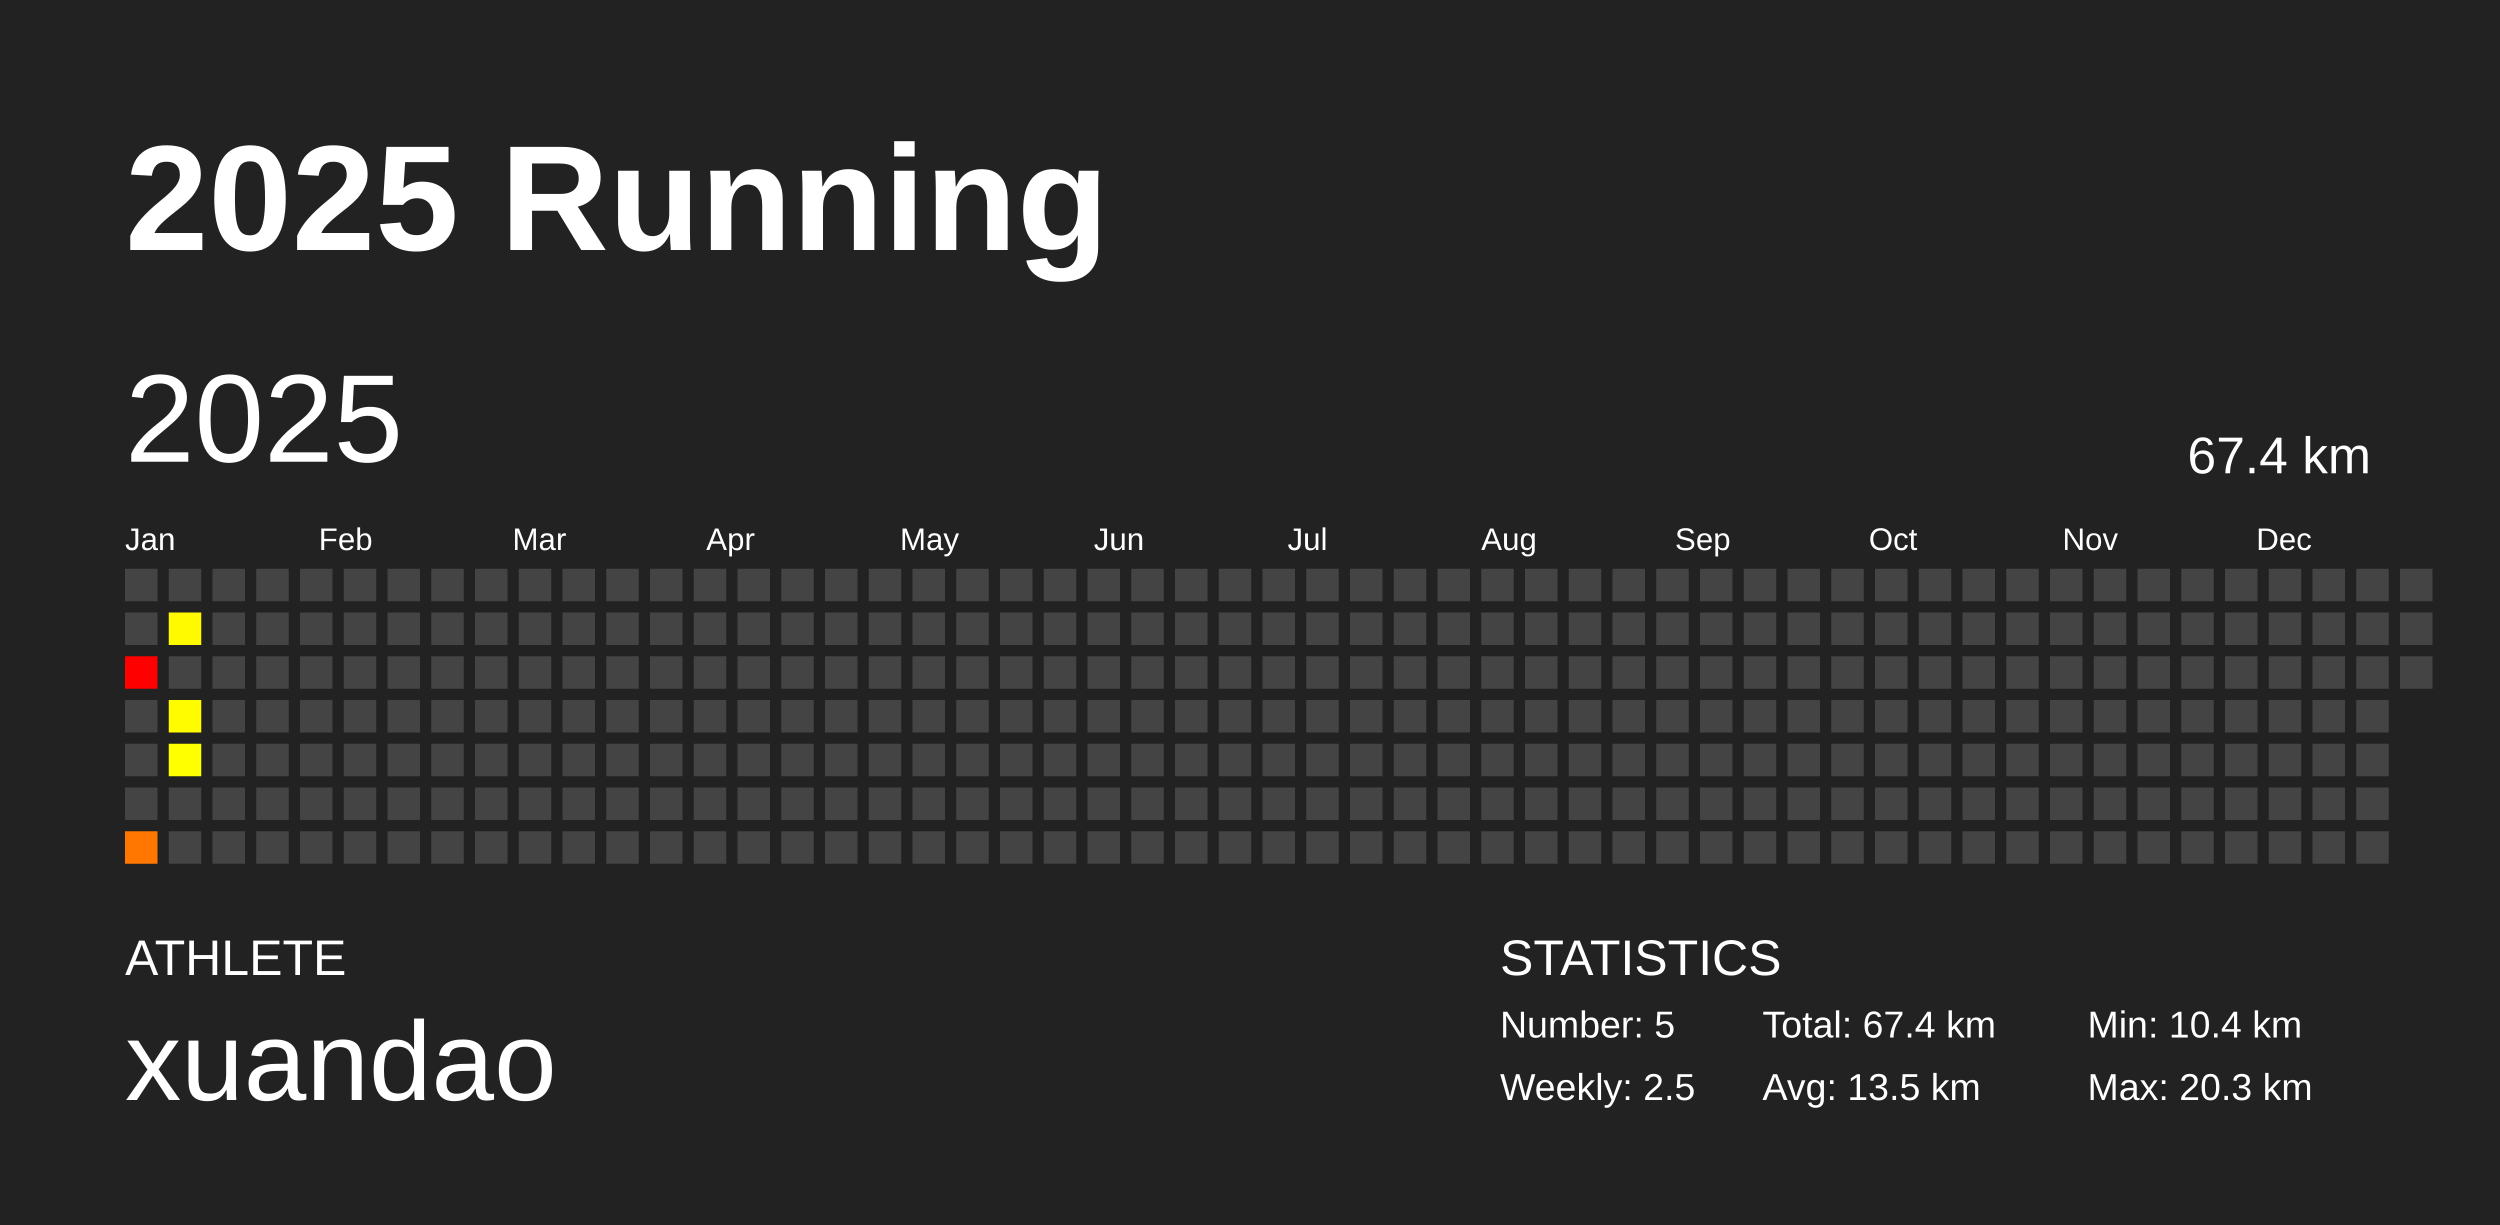
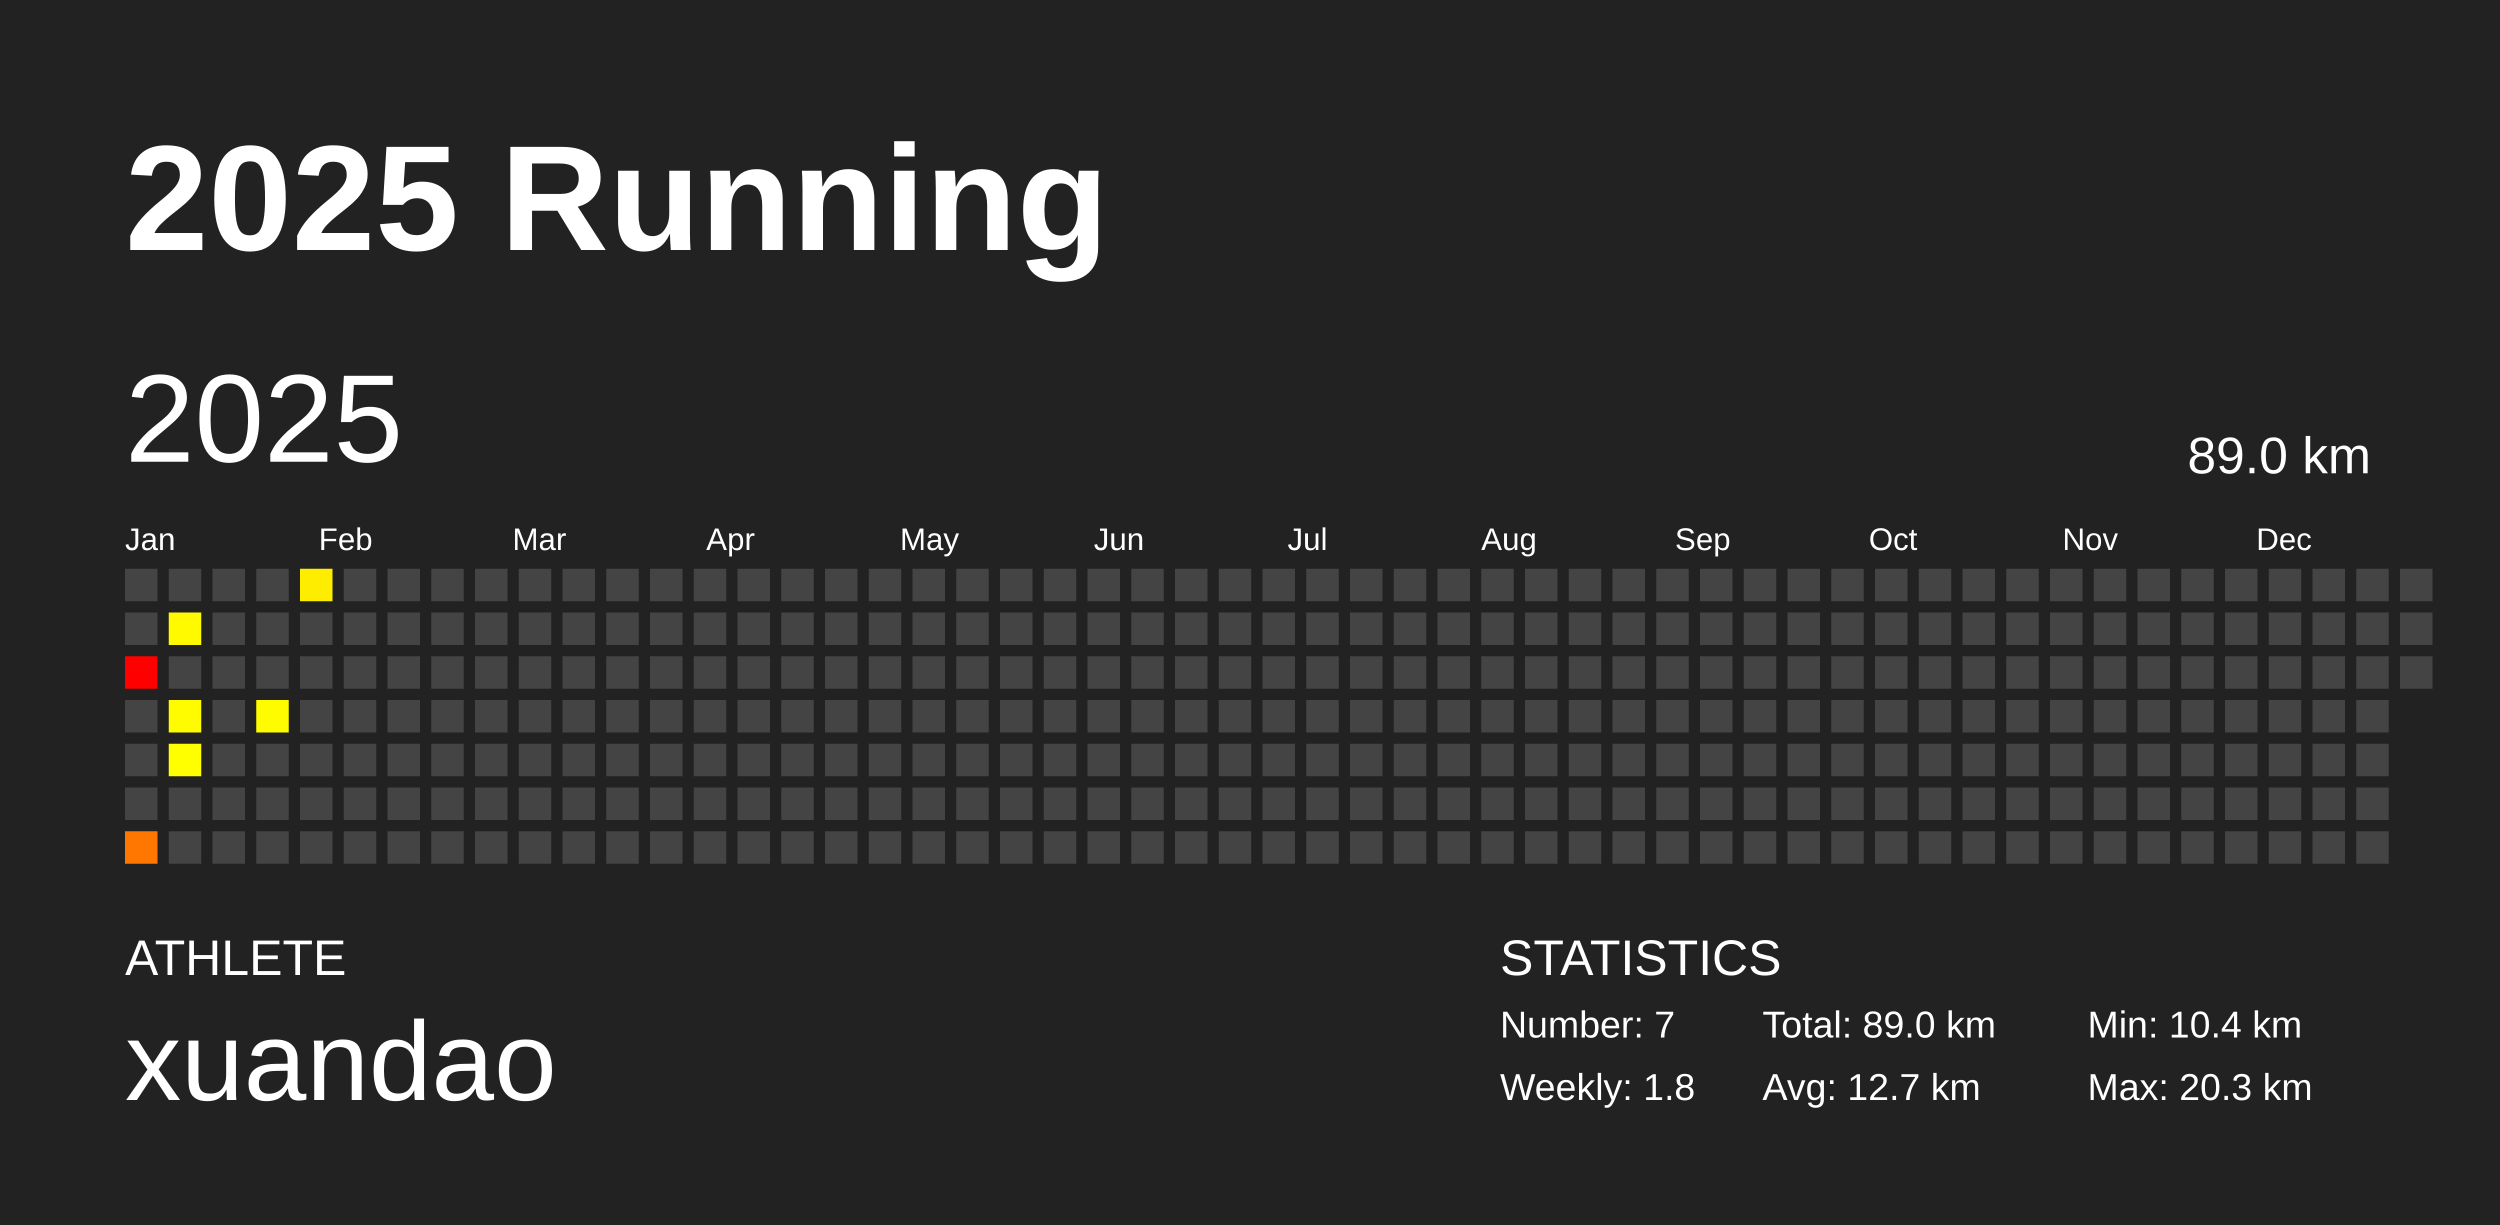
<svg xmlns="http://www.w3.org/2000/svg" baseProfile="full" height="98mm" version="1.1" viewBox="0,0,200,98" width="200mm">
  <defs />
  <rect fill="#222222" height="98" width="200" x="0" y="0" />
  <text fill="#FFFFFF" style="font-size:12px; font-family:Arial; font-weight:bold;" x="10" y="20">2025 Running</text>
  <text fill="#FFFFFF" style="font-size:4px; font-family:Arial" x="10" y="78">ATHLETE</text>
  <text fill="#FFFFFF" style="font-size:9px; font-family:Arial" x="10" y="88">xuandao</text>
  <text fill="#FFFFFF" style="font-size:4px; font-family:Arial" x="120" y="78">STATISTICS</text>
-   <text fill="#FFFFFF" style="font-size:3px; font-family:Arial" x="120" y="83">Number: 5</text>
-   <text fill="#FFFFFF" style="font-size:3px; font-family:Arial" x="120" y="88">Weekly: 2.5</text>
-   <text fill="#FFFFFF" style="font-size:3px; font-family:Arial" x="141" y="83">Total: 67.4 km</text>
-   <text fill="#FFFFFF" style="font-size:3px; font-family:Arial" x="141" y="88">Avg: 13.5 km</text>
+   <text fill="#FFFFFF" style="font-size:3px; font-family:Arial" x="120" y="83">Number: 7</text>
+   <text fill="#FFFFFF" style="font-size:3px; font-family:Arial" x="120" y="88">Weekly: 1.8</text>
+   <text fill="#FFFFFF" style="font-size:3px; font-family:Arial" x="141" y="83">Total: 89.0 km</text>
+   <text fill="#FFFFFF" style="font-size:3px; font-family:Arial" x="141" y="88">Avg: 12.7 km</text>
  <text fill="#FFFFFF" style="font-size:3px; font-family:Arial" x="167" y="83">Min: 10.4 km</text>
  <text fill="#FFFFFF" style="font-size:3px; font-family:Arial" x="167" y="88">Max: 20.3 km</text>
  <text dominant-baseline="hanging" fill="#FFFFFF" style="font-size:10.0px; font-family:Arial;" x="10" y="30">2025</text>
-   <text dominant-baseline="hanging" fill="#FFFFFF" style="font-size:4.125px; font-family:Arial;" x="175" y="35">67.4 km</text>
+   <text dominant-baseline="hanging" fill="#FFFFFF" style="font-size:4.125px; font-family:Arial;" x="175" y="35">89.0 km</text>
  <text fill="#FFFFFF" style="font-size:2.5px; font-family:Arial" x="10.0" y="44">Jan</text>
  <text fill="#FFFFFF" style="font-size:2.5px; font-family:Arial" x="25.5" y="44">Feb</text>
  <text fill="#FFFFFF" style="font-size:2.5px; font-family:Arial" x="41.0" y="44">Mar</text>
  <text fill="#FFFFFF" style="font-size:2.5px; font-family:Arial" x="56.5" y="44">Apr</text>
  <text fill="#FFFFFF" style="font-size:2.5px; font-family:Arial" x="72.0" y="44">May</text>
  <text fill="#FFFFFF" style="font-size:2.5px; font-family:Arial" x="87.5" y="44">Jun</text>
  <text fill="#FFFFFF" style="font-size:2.5px; font-family:Arial" x="103.0" y="44">Jul</text>
  <text fill="#FFFFFF" style="font-size:2.5px; font-family:Arial" x="118.5" y="44">Aug</text>
  <text fill="#FFFFFF" style="font-size:2.5px; font-family:Arial" x="134.0" y="44">Sep</text>
  <text fill="#FFFFFF" style="font-size:2.5px; font-family:Arial" x="149.5" y="44">Oct</text>
  <text fill="#FFFFFF" style="font-size:2.5px; font-family:Arial" x="165.0" y="44">Nov</text>
  <text fill="#FFFFFF" style="font-size:2.5px; font-family:Arial" x="180.5" y="44">Dec</text>
  <rect fill="#444444" height="2.6" width="2.6" x="10.0" y="45.5" />
  <rect fill="#444444" height="2.6" width="2.6" x="10.0" y="49.0" />
  <rect fill="red" height="2.6" width="2.6" x="10.0" y="52.5" />
  <rect fill="#444444" height="2.6" width="2.6" x="10.0" y="56.0" />
  <rect fill="#444444" height="2.6" width="2.6" x="10.0" y="59.5" />
  <rect fill="#444444" height="2.6" width="2.6" x="10.0" y="63.0" />
  <rect fill="#ff7700" height="2.6" width="2.6" x="10.0" y="66.5" />
  <rect fill="#444444" height="2.6" width="2.6" x="13.5" y="45.5" />
  <rect fill="#fffa00" height="2.6" width="2.6" x="13.5" y="49.0" />
  <rect fill="#444444" height="2.6" width="2.6" x="13.5" y="52.5" />
  <rect fill="#fffc00" height="2.6" width="2.6" x="13.5" y="56.0" />
  <rect fill="#ffff00" height="2.6" width="2.6" x="13.5" y="59.5" />
  <rect fill="#444444" height="2.6" width="2.6" x="13.5" y="63.0" />
  <rect fill="#444444" height="2.6" width="2.6" x="13.5" y="66.5" />
  <rect fill="#444444" height="2.6" width="2.6" x="17.0" y="45.5" />
  <rect fill="#444444" height="2.6" width="2.6" x="17.0" y="49.0" />
  <rect fill="#444444" height="2.6" width="2.6" x="17.0" y="52.5" />
  <rect fill="#444444" height="2.6" width="2.6" x="17.0" y="56.0" />
  <rect fill="#444444" height="2.6" width="2.6" x="17.0" y="59.5" />
  <rect fill="#444444" height="2.6" width="2.6" x="17.0" y="63.0" />
  <rect fill="#444444" height="2.6" width="2.6" x="17.0" y="66.5" />
  <rect fill="#444444" height="2.6" width="2.6" x="20.5" y="45.5" />
  <rect fill="#444444" height="2.6" width="2.6" x="20.5" y="49.0" />
  <rect fill="#444444" height="2.6" width="2.6" x="20.5" y="52.5" />
-   <rect fill="#444444" height="2.6" width="2.6" x="20.5" y="56.0" />
+   <rect fill="#fffc00" height="2.6" width="2.6" x="20.5" y="56.0" />
  <rect fill="#444444" height="2.6" width="2.6" x="20.5" y="59.5" />
  <rect fill="#444444" height="2.6" width="2.6" x="20.5" y="63.0" />
  <rect fill="#444444" height="2.6" width="2.6" x="20.5" y="66.5" />
-   <rect fill="#444444" height="2.6" width="2.6" x="24.0" y="45.5" />
+   <rect fill="#ffed00" height="2.6" width="2.6" x="24.0" y="45.5" />
  <rect fill="#444444" height="2.6" width="2.6" x="24.0" y="49.0" />
  <rect fill="#444444" height="2.6" width="2.6" x="24.0" y="52.5" />
  <rect fill="#444444" height="2.6" width="2.6" x="24.0" y="56.0" />
  <rect fill="#444444" height="2.6" width="2.6" x="24.0" y="59.5" />
  <rect fill="#444444" height="2.6" width="2.6" x="24.0" y="63.0" />
  <rect fill="#444444" height="2.6" width="2.6" x="24.0" y="66.5" />
  <rect fill="#444444" height="2.6" width="2.6" x="27.5" y="45.5" />
  <rect fill="#444444" height="2.6" width="2.6" x="27.5" y="49.0" />
  <rect fill="#444444" height="2.6" width="2.6" x="27.5" y="52.5" />
  <rect fill="#444444" height="2.6" width="2.6" x="27.5" y="56.0" />
  <rect fill="#444444" height="2.6" width="2.6" x="27.5" y="59.5" />
  <rect fill="#444444" height="2.6" width="2.6" x="27.5" y="63.0" />
  <rect fill="#444444" height="2.6" width="2.6" x="27.5" y="66.5" />
  <rect fill="#444444" height="2.6" width="2.6" x="31.0" y="45.5" />
  <rect fill="#444444" height="2.6" width="2.6" x="31.0" y="49.0" />
  <rect fill="#444444" height="2.6" width="2.6" x="31.0" y="52.5" />
  <rect fill="#444444" height="2.6" width="2.6" x="31.0" y="56.0" />
  <rect fill="#444444" height="2.6" width="2.6" x="31.0" y="59.5" />
  <rect fill="#444444" height="2.6" width="2.6" x="31.0" y="63.0" />
  <rect fill="#444444" height="2.6" width="2.6" x="31.0" y="66.5" />
  <rect fill="#444444" height="2.6" width="2.6" x="34.5" y="45.5" />
  <rect fill="#444444" height="2.6" width="2.6" x="34.5" y="49.0" />
  <rect fill="#444444" height="2.6" width="2.6" x="34.5" y="52.5" />
  <rect fill="#444444" height="2.6" width="2.6" x="34.5" y="56.0" />
  <rect fill="#444444" height="2.6" width="2.6" x="34.5" y="59.5" />
  <rect fill="#444444" height="2.6" width="2.6" x="34.5" y="63.0" />
  <rect fill="#444444" height="2.6" width="2.6" x="34.5" y="66.5" />
  <rect fill="#444444" height="2.6" width="2.6" x="38.0" y="45.5" />
  <rect fill="#444444" height="2.6" width="2.6" x="38.0" y="49.0" />
  <rect fill="#444444" height="2.6" width="2.6" x="38.0" y="52.5" />
  <rect fill="#444444" height="2.6" width="2.6" x="38.0" y="56.0" />
  <rect fill="#444444" height="2.6" width="2.6" x="38.0" y="59.5" />
  <rect fill="#444444" height="2.6" width="2.6" x="38.0" y="63.0" />
  <rect fill="#444444" height="2.6" width="2.6" x="38.0" y="66.5" />
  <rect fill="#444444" height="2.6" width="2.6" x="41.5" y="45.5" />
  <rect fill="#444444" height="2.6" width="2.6" x="41.5" y="49.0" />
  <rect fill="#444444" height="2.6" width="2.6" x="41.5" y="52.5" />
  <rect fill="#444444" height="2.6" width="2.6" x="41.5" y="56.0" />
  <rect fill="#444444" height="2.6" width="2.6" x="41.5" y="59.5" />
  <rect fill="#444444" height="2.6" width="2.6" x="41.5" y="63.0" />
  <rect fill="#444444" height="2.6" width="2.6" x="41.5" y="66.5" />
  <rect fill="#444444" height="2.6" width="2.6" x="45.0" y="45.5" />
  <rect fill="#444444" height="2.6" width="2.6" x="45.0" y="49.0" />
  <rect fill="#444444" height="2.6" width="2.6" x="45.0" y="52.5" />
  <rect fill="#444444" height="2.6" width="2.6" x="45.0" y="56.0" />
  <rect fill="#444444" height="2.6" width="2.6" x="45.0" y="59.5" />
  <rect fill="#444444" height="2.6" width="2.6" x="45.0" y="63.0" />
  <rect fill="#444444" height="2.6" width="2.6" x="45.0" y="66.5" />
  <rect fill="#444444" height="2.6" width="2.6" x="48.5" y="45.5" />
  <rect fill="#444444" height="2.6" width="2.6" x="48.5" y="49.0" />
  <rect fill="#444444" height="2.6" width="2.6" x="48.5" y="52.5" />
  <rect fill="#444444" height="2.6" width="2.6" x="48.5" y="56.0" />
  <rect fill="#444444" height="2.6" width="2.6" x="48.5" y="59.5" />
  <rect fill="#444444" height="2.6" width="2.6" x="48.5" y="63.0" />
  <rect fill="#444444" height="2.6" width="2.6" x="48.5" y="66.5" />
  <rect fill="#444444" height="2.6" width="2.6" x="52.0" y="45.5" />
  <rect fill="#444444" height="2.6" width="2.6" x="52.0" y="49.0" />
  <rect fill="#444444" height="2.6" width="2.6" x="52.0" y="52.5" />
  <rect fill="#444444" height="2.6" width="2.6" x="52.0" y="56.0" />
  <rect fill="#444444" height="2.6" width="2.6" x="52.0" y="59.5" />
  <rect fill="#444444" height="2.6" width="2.6" x="52.0" y="63.0" />
  <rect fill="#444444" height="2.6" width="2.6" x="52.0" y="66.5" />
  <rect fill="#444444" height="2.6" width="2.6" x="55.5" y="45.5" />
  <rect fill="#444444" height="2.6" width="2.6" x="55.5" y="49.0" />
  <rect fill="#444444" height="2.6" width="2.6" x="55.5" y="52.5" />
  <rect fill="#444444" height="2.6" width="2.6" x="55.5" y="56.0" />
  <rect fill="#444444" height="2.6" width="2.6" x="55.5" y="59.5" />
  <rect fill="#444444" height="2.6" width="2.6" x="55.5" y="63.0" />
  <rect fill="#444444" height="2.6" width="2.6" x="55.5" y="66.5" />
  <rect fill="#444444" height="2.6" width="2.6" x="59.0" y="45.5" />
  <rect fill="#444444" height="2.6" width="2.6" x="59.0" y="49.0" />
  <rect fill="#444444" height="2.6" width="2.6" x="59.0" y="52.5" />
  <rect fill="#444444" height="2.6" width="2.6" x="59.0" y="56.0" />
  <rect fill="#444444" height="2.6" width="2.6" x="59.0" y="59.5" />
  <rect fill="#444444" height="2.6" width="2.6" x="59.0" y="63.0" />
  <rect fill="#444444" height="2.6" width="2.6" x="59.0" y="66.5" />
  <rect fill="#444444" height="2.6" width="2.6" x="62.5" y="45.5" />
  <rect fill="#444444" height="2.6" width="2.6" x="62.5" y="49.0" />
  <rect fill="#444444" height="2.6" width="2.6" x="62.5" y="52.5" />
  <rect fill="#444444" height="2.6" width="2.6" x="62.5" y="56.0" />
  <rect fill="#444444" height="2.6" width="2.6" x="62.5" y="59.5" />
  <rect fill="#444444" height="2.6" width="2.6" x="62.5" y="63.0" />
  <rect fill="#444444" height="2.6" width="2.6" x="62.5" y="66.5" />
  <rect fill="#444444" height="2.6" width="2.6" x="66.0" y="45.5" />
  <rect fill="#444444" height="2.6" width="2.6" x="66.0" y="49.0" />
  <rect fill="#444444" height="2.6" width="2.6" x="66.0" y="52.5" />
  <rect fill="#444444" height="2.6" width="2.6" x="66.0" y="56.0" />
  <rect fill="#444444" height="2.6" width="2.6" x="66.0" y="59.5" />
  <rect fill="#444444" height="2.6" width="2.6" x="66.0" y="63.0" />
  <rect fill="#444444" height="2.6" width="2.6" x="66.0" y="66.5" />
  <rect fill="#444444" height="2.6" width="2.6" x="69.5" y="45.5" />
  <rect fill="#444444" height="2.6" width="2.6" x="69.5" y="49.0" />
  <rect fill="#444444" height="2.6" width="2.6" x="69.5" y="52.5" />
  <rect fill="#444444" height="2.6" width="2.6" x="69.5" y="56.0" />
  <rect fill="#444444" height="2.6" width="2.6" x="69.5" y="59.5" />
  <rect fill="#444444" height="2.6" width="2.6" x="69.5" y="63.0" />
  <rect fill="#444444" height="2.6" width="2.6" x="69.5" y="66.5" />
  <rect fill="#444444" height="2.6" width="2.6" x="73.0" y="45.5" />
  <rect fill="#444444" height="2.6" width="2.6" x="73.0" y="49.0" />
  <rect fill="#444444" height="2.6" width="2.6" x="73.0" y="52.5" />
  <rect fill="#444444" height="2.6" width="2.6" x="73.0" y="56.0" />
  <rect fill="#444444" height="2.6" width="2.6" x="73.0" y="59.5" />
  <rect fill="#444444" height="2.6" width="2.6" x="73.0" y="63.0" />
  <rect fill="#444444" height="2.6" width="2.6" x="73.0" y="66.5" />
  <rect fill="#444444" height="2.6" width="2.6" x="76.5" y="45.5" />
  <rect fill="#444444" height="2.6" width="2.6" x="76.5" y="49.0" />
  <rect fill="#444444" height="2.6" width="2.6" x="76.5" y="52.5" />
  <rect fill="#444444" height="2.6" width="2.6" x="76.5" y="56.0" />
  <rect fill="#444444" height="2.6" width="2.6" x="76.5" y="59.5" />
  <rect fill="#444444" height="2.6" width="2.6" x="76.5" y="63.0" />
  <rect fill="#444444" height="2.6" width="2.6" x="76.5" y="66.5" />
  <rect fill="#444444" height="2.6" width="2.6" x="80.0" y="45.5" />
  <rect fill="#444444" height="2.6" width="2.6" x="80.0" y="49.0" />
  <rect fill="#444444" height="2.6" width="2.6" x="80.0" y="52.5" />
  <rect fill="#444444" height="2.6" width="2.6" x="80.0" y="56.0" />
  <rect fill="#444444" height="2.6" width="2.6" x="80.0" y="59.5" />
  <rect fill="#444444" height="2.6" width="2.6" x="80.0" y="63.0" />
  <rect fill="#444444" height="2.6" width="2.6" x="80.0" y="66.5" />
  <rect fill="#444444" height="2.6" width="2.6" x="83.5" y="45.5" />
  <rect fill="#444444" height="2.6" width="2.6" x="83.5" y="49.0" />
  <rect fill="#444444" height="2.6" width="2.6" x="83.5" y="52.5" />
  <rect fill="#444444" height="2.6" width="2.6" x="83.5" y="56.0" />
  <rect fill="#444444" height="2.6" width="2.6" x="83.5" y="59.5" />
  <rect fill="#444444" height="2.6" width="2.6" x="83.5" y="63.0" />
  <rect fill="#444444" height="2.6" width="2.6" x="83.5" y="66.5" />
  <rect fill="#444444" height="2.6" width="2.6" x="87.0" y="45.5" />
  <rect fill="#444444" height="2.6" width="2.6" x="87.0" y="49.0" />
  <rect fill="#444444" height="2.6" width="2.6" x="87.0" y="52.5" />
  <rect fill="#444444" height="2.6" width="2.6" x="87.0" y="56.0" />
  <rect fill="#444444" height="2.6" width="2.6" x="87.0" y="59.5" />
  <rect fill="#444444" height="2.6" width="2.6" x="87.0" y="63.0" />
  <rect fill="#444444" height="2.6" width="2.6" x="87.0" y="66.5" />
  <rect fill="#444444" height="2.6" width="2.6" x="90.5" y="45.5" />
  <rect fill="#444444" height="2.6" width="2.6" x="90.5" y="49.0" />
  <rect fill="#444444" height="2.6" width="2.6" x="90.5" y="52.5" />
  <rect fill="#444444" height="2.6" width="2.6" x="90.5" y="56.0" />
  <rect fill="#444444" height="2.6" width="2.6" x="90.5" y="59.5" />
  <rect fill="#444444" height="2.6" width="2.6" x="90.5" y="63.0" />
  <rect fill="#444444" height="2.6" width="2.6" x="90.5" y="66.5" />
  <rect fill="#444444" height="2.6" width="2.6" x="94.0" y="45.5" />
  <rect fill="#444444" height="2.6" width="2.6" x="94.0" y="49.0" />
  <rect fill="#444444" height="2.6" width="2.6" x="94.0" y="52.5" />
  <rect fill="#444444" height="2.6" width="2.6" x="94.0" y="56.0" />
  <rect fill="#444444" height="2.6" width="2.6" x="94.0" y="59.5" />
  <rect fill="#444444" height="2.6" width="2.6" x="94.0" y="63.0" />
  <rect fill="#444444" height="2.6" width="2.6" x="94.0" y="66.5" />
  <rect fill="#444444" height="2.6" width="2.6" x="97.5" y="45.5" />
  <rect fill="#444444" height="2.6" width="2.6" x="97.5" y="49.0" />
  <rect fill="#444444" height="2.6" width="2.6" x="97.5" y="52.5" />
  <rect fill="#444444" height="2.6" width="2.6" x="97.5" y="56.0" />
  <rect fill="#444444" height="2.6" width="2.6" x="97.5" y="59.5" />
  <rect fill="#444444" height="2.6" width="2.6" x="97.5" y="63.0" />
  <rect fill="#444444" height="2.6" width="2.6" x="97.5" y="66.5" />
  <rect fill="#444444" height="2.6" width="2.6" x="101.0" y="45.5" />
  <rect fill="#444444" height="2.6" width="2.6" x="101.0" y="49.0" />
  <rect fill="#444444" height="2.6" width="2.6" x="101.0" y="52.5" />
  <rect fill="#444444" height="2.6" width="2.6" x="101.0" y="56.0" />
  <rect fill="#444444" height="2.6" width="2.6" x="101.0" y="59.5" />
  <rect fill="#444444" height="2.6" width="2.6" x="101.0" y="63.0" />
  <rect fill="#444444" height="2.6" width="2.6" x="101.0" y="66.5" />
  <rect fill="#444444" height="2.6" width="2.6" x="104.5" y="45.5" />
  <rect fill="#444444" height="2.6" width="2.6" x="104.5" y="49.0" />
  <rect fill="#444444" height="2.6" width="2.6" x="104.5" y="52.5" />
  <rect fill="#444444" height="2.6" width="2.6" x="104.5" y="56.0" />
  <rect fill="#444444" height="2.6" width="2.6" x="104.5" y="59.5" />
  <rect fill="#444444" height="2.6" width="2.6" x="104.5" y="63.0" />
  <rect fill="#444444" height="2.6" width="2.6" x="104.5" y="66.5" />
  <rect fill="#444444" height="2.6" width="2.6" x="108.0" y="45.5" />
  <rect fill="#444444" height="2.6" width="2.6" x="108.0" y="49.0" />
  <rect fill="#444444" height="2.6" width="2.6" x="108.0" y="52.5" />
  <rect fill="#444444" height="2.6" width="2.6" x="108.0" y="56.0" />
  <rect fill="#444444" height="2.6" width="2.6" x="108.0" y="59.5" />
  <rect fill="#444444" height="2.6" width="2.6" x="108.0" y="63.0" />
  <rect fill="#444444" height="2.6" width="2.6" x="108.0" y="66.5" />
  <rect fill="#444444" height="2.6" width="2.6" x="111.5" y="45.5" />
  <rect fill="#444444" height="2.6" width="2.6" x="111.5" y="49.0" />
  <rect fill="#444444" height="2.6" width="2.6" x="111.5" y="52.5" />
  <rect fill="#444444" height="2.6" width="2.6" x="111.5" y="56.0" />
  <rect fill="#444444" height="2.6" width="2.6" x="111.5" y="59.5" />
  <rect fill="#444444" height="2.6" width="2.6" x="111.5" y="63.0" />
  <rect fill="#444444" height="2.6" width="2.6" x="111.5" y="66.5" />
  <rect fill="#444444" height="2.6" width="2.6" x="115.0" y="45.5" />
  <rect fill="#444444" height="2.6" width="2.6" x="115.0" y="49.0" />
  <rect fill="#444444" height="2.6" width="2.6" x="115.0" y="52.5" />
  <rect fill="#444444" height="2.6" width="2.6" x="115.0" y="56.0" />
  <rect fill="#444444" height="2.6" width="2.6" x="115.0" y="59.5" />
  <rect fill="#444444" height="2.6" width="2.6" x="115.0" y="63.0" />
  <rect fill="#444444" height="2.6" width="2.6" x="115.0" y="66.5" />
  <rect fill="#444444" height="2.6" width="2.6" x="118.5" y="45.5" />
  <rect fill="#444444" height="2.6" width="2.6" x="118.5" y="49.0" />
  <rect fill="#444444" height="2.6" width="2.6" x="118.5" y="52.5" />
  <rect fill="#444444" height="2.6" width="2.6" x="118.5" y="56.0" />
  <rect fill="#444444" height="2.6" width="2.6" x="118.5" y="59.5" />
  <rect fill="#444444" height="2.6" width="2.6" x="118.5" y="63.0" />
  <rect fill="#444444" height="2.6" width="2.6" x="118.5" y="66.5" />
  <rect fill="#444444" height="2.6" width="2.6" x="122.0" y="45.5" />
  <rect fill="#444444" height="2.6" width="2.6" x="122.0" y="49.0" />
  <rect fill="#444444" height="2.6" width="2.6" x="122.0" y="52.5" />
  <rect fill="#444444" height="2.6" width="2.6" x="122.0" y="56.0" />
  <rect fill="#444444" height="2.6" width="2.6" x="122.0" y="59.5" />
  <rect fill="#444444" height="2.6" width="2.6" x="122.0" y="63.0" />
  <rect fill="#444444" height="2.6" width="2.6" x="122.0" y="66.5" />
  <rect fill="#444444" height="2.6" width="2.6" x="125.5" y="45.5" />
  <rect fill="#444444" height="2.6" width="2.6" x="125.5" y="49.0" />
  <rect fill="#444444" height="2.6" width="2.6" x="125.5" y="52.5" />
  <rect fill="#444444" height="2.6" width="2.6" x="125.5" y="56.0" />
  <rect fill="#444444" height="2.6" width="2.6" x="125.5" y="59.5" />
  <rect fill="#444444" height="2.6" width="2.6" x="125.5" y="63.0" />
  <rect fill="#444444" height="2.6" width="2.6" x="125.5" y="66.5" />
  <rect fill="#444444" height="2.6" width="2.6" x="129.0" y="45.5" />
  <rect fill="#444444" height="2.6" width="2.6" x="129.0" y="49.0" />
  <rect fill="#444444" height="2.6" width="2.6" x="129.0" y="52.5" />
  <rect fill="#444444" height="2.6" width="2.6" x="129.0" y="56.0" />
  <rect fill="#444444" height="2.6" width="2.6" x="129.0" y="59.5" />
  <rect fill="#444444" height="2.6" width="2.6" x="129.0" y="63.0" />
  <rect fill="#444444" height="2.6" width="2.6" x="129.0" y="66.5" />
  <rect fill="#444444" height="2.6" width="2.6" x="132.5" y="45.5" />
  <rect fill="#444444" height="2.6" width="2.6" x="132.5" y="49.0" />
  <rect fill="#444444" height="2.6" width="2.6" x="132.5" y="52.5" />
  <rect fill="#444444" height="2.6" width="2.6" x="132.5" y="56.0" />
  <rect fill="#444444" height="2.6" width="2.6" x="132.5" y="59.5" />
  <rect fill="#444444" height="2.6" width="2.6" x="132.5" y="63.0" />
  <rect fill="#444444" height="2.6" width="2.6" x="132.5" y="66.5" />
  <rect fill="#444444" height="2.6" width="2.6" x="136.0" y="45.5" />
  <rect fill="#444444" height="2.6" width="2.6" x="136.0" y="49.0" />
  <rect fill="#444444" height="2.6" width="2.6" x="136.0" y="52.5" />
  <rect fill="#444444" height="2.6" width="2.6" x="136.0" y="56.0" />
  <rect fill="#444444" height="2.6" width="2.6" x="136.0" y="59.5" />
  <rect fill="#444444" height="2.6" width="2.6" x="136.0" y="63.0" />
  <rect fill="#444444" height="2.6" width="2.6" x="136.0" y="66.5" />
  <rect fill="#444444" height="2.6" width="2.6" x="139.5" y="45.5" />
  <rect fill="#444444" height="2.6" width="2.6" x="139.5" y="49.0" />
  <rect fill="#444444" height="2.6" width="2.6" x="139.5" y="52.5" />
  <rect fill="#444444" height="2.6" width="2.6" x="139.5" y="56.0" />
  <rect fill="#444444" height="2.6" width="2.6" x="139.5" y="59.5" />
  <rect fill="#444444" height="2.6" width="2.6" x="139.5" y="63.0" />
  <rect fill="#444444" height="2.6" width="2.6" x="139.5" y="66.5" />
  <rect fill="#444444" height="2.6" width="2.6" x="143.0" y="45.5" />
  <rect fill="#444444" height="2.6" width="2.6" x="143.0" y="49.0" />
  <rect fill="#444444" height="2.6" width="2.6" x="143.0" y="52.5" />
  <rect fill="#444444" height="2.6" width="2.6" x="143.0" y="56.0" />
  <rect fill="#444444" height="2.6" width="2.6" x="143.0" y="59.5" />
  <rect fill="#444444" height="2.6" width="2.6" x="143.0" y="63.0" />
  <rect fill="#444444" height="2.6" width="2.6" x="143.0" y="66.5" />
  <rect fill="#444444" height="2.6" width="2.6" x="146.5" y="45.5" />
  <rect fill="#444444" height="2.6" width="2.6" x="146.5" y="49.0" />
  <rect fill="#444444" height="2.6" width="2.6" x="146.5" y="52.5" />
  <rect fill="#444444" height="2.6" width="2.6" x="146.5" y="56.0" />
  <rect fill="#444444" height="2.6" width="2.6" x="146.5" y="59.5" />
  <rect fill="#444444" height="2.6" width="2.6" x="146.5" y="63.0" />
  <rect fill="#444444" height="2.6" width="2.6" x="146.5" y="66.5" />
  <rect fill="#444444" height="2.6" width="2.6" x="150.0" y="45.5" />
  <rect fill="#444444" height="2.6" width="2.6" x="150.0" y="49.0" />
  <rect fill="#444444" height="2.6" width="2.6" x="150.0" y="52.5" />
  <rect fill="#444444" height="2.6" width="2.6" x="150.0" y="56.0" />
  <rect fill="#444444" height="2.6" width="2.6" x="150.0" y="59.5" />
  <rect fill="#444444" height="2.6" width="2.6" x="150.0" y="63.0" />
  <rect fill="#444444" height="2.6" width="2.6" x="150.0" y="66.5" />
  <rect fill="#444444" height="2.6" width="2.6" x="153.5" y="45.5" />
  <rect fill="#444444" height="2.6" width="2.6" x="153.5" y="49.0" />
  <rect fill="#444444" height="2.6" width="2.6" x="153.5" y="52.5" />
  <rect fill="#444444" height="2.6" width="2.6" x="153.5" y="56.0" />
  <rect fill="#444444" height="2.6" width="2.6" x="153.5" y="59.5" />
  <rect fill="#444444" height="2.6" width="2.6" x="153.5" y="63.0" />
  <rect fill="#444444" height="2.6" width="2.6" x="153.5" y="66.5" />
  <rect fill="#444444" height="2.6" width="2.6" x="157.0" y="45.5" />
  <rect fill="#444444" height="2.6" width="2.6" x="157.0" y="49.0" />
  <rect fill="#444444" height="2.6" width="2.6" x="157.0" y="52.5" />
  <rect fill="#444444" height="2.6" width="2.6" x="157.0" y="56.0" />
  <rect fill="#444444" height="2.6" width="2.6" x="157.0" y="59.5" />
  <rect fill="#444444" height="2.6" width="2.6" x="157.0" y="63.0" />
  <rect fill="#444444" height="2.6" width="2.6" x="157.0" y="66.5" />
  <rect fill="#444444" height="2.6" width="2.6" x="160.5" y="45.5" />
  <rect fill="#444444" height="2.6" width="2.6" x="160.5" y="49.0" />
  <rect fill="#444444" height="2.6" width="2.6" x="160.5" y="52.5" />
  <rect fill="#444444" height="2.6" width="2.6" x="160.5" y="56.0" />
  <rect fill="#444444" height="2.6" width="2.6" x="160.5" y="59.5" />
  <rect fill="#444444" height="2.6" width="2.6" x="160.5" y="63.0" />
  <rect fill="#444444" height="2.6" width="2.6" x="160.5" y="66.5" />
  <rect fill="#444444" height="2.6" width="2.6" x="164.0" y="45.5" />
  <rect fill="#444444" height="2.6" width="2.6" x="164.0" y="49.0" />
  <rect fill="#444444" height="2.6" width="2.6" x="164.0" y="52.5" />
  <rect fill="#444444" height="2.6" width="2.6" x="164.0" y="56.0" />
  <rect fill="#444444" height="2.6" width="2.6" x="164.0" y="59.5" />
  <rect fill="#444444" height="2.6" width="2.6" x="164.0" y="63.0" />
  <rect fill="#444444" height="2.6" width="2.6" x="164.0" y="66.5" />
  <rect fill="#444444" height="2.6" width="2.6" x="167.5" y="45.5" />
  <rect fill="#444444" height="2.6" width="2.6" x="167.5" y="49.0" />
  <rect fill="#444444" height="2.6" width="2.6" x="167.5" y="52.5" />
  <rect fill="#444444" height="2.6" width="2.6" x="167.5" y="56.0" />
  <rect fill="#444444" height="2.6" width="2.6" x="167.5" y="59.5" />
  <rect fill="#444444" height="2.6" width="2.6" x="167.5" y="63.0" />
  <rect fill="#444444" height="2.6" width="2.6" x="167.5" y="66.5" />
  <rect fill="#444444" height="2.6" width="2.6" x="171.0" y="45.5" />
  <rect fill="#444444" height="2.6" width="2.6" x="171.0" y="49.0" />
  <rect fill="#444444" height="2.6" width="2.6" x="171.0" y="52.5" />
  <rect fill="#444444" height="2.6" width="2.6" x="171.0" y="56.0" />
  <rect fill="#444444" height="2.6" width="2.6" x="171.0" y="59.5" />
  <rect fill="#444444" height="2.6" width="2.6" x="171.0" y="63.0" />
  <rect fill="#444444" height="2.6" width="2.6" x="171.0" y="66.5" />
  <rect fill="#444444" height="2.6" width="2.6" x="174.5" y="45.5" />
  <rect fill="#444444" height="2.6" width="2.6" x="174.5" y="49.0" />
  <rect fill="#444444" height="2.6" width="2.6" x="174.5" y="52.5" />
  <rect fill="#444444" height="2.6" width="2.6" x="174.5" y="56.0" />
  <rect fill="#444444" height="2.6" width="2.6" x="174.5" y="59.5" />
  <rect fill="#444444" height="2.6" width="2.6" x="174.5" y="63.0" />
  <rect fill="#444444" height="2.6" width="2.6" x="174.5" y="66.5" />
  <rect fill="#444444" height="2.6" width="2.6" x="178.0" y="45.5" />
  <rect fill="#444444" height="2.6" width="2.6" x="178.0" y="49.0" />
  <rect fill="#444444" height="2.6" width="2.6" x="178.0" y="52.5" />
  <rect fill="#444444" height="2.6" width="2.6" x="178.0" y="56.0" />
  <rect fill="#444444" height="2.6" width="2.6" x="178.0" y="59.5" />
  <rect fill="#444444" height="2.6" width="2.6" x="178.0" y="63.0" />
  <rect fill="#444444" height="2.6" width="2.6" x="178.0" y="66.5" />
  <rect fill="#444444" height="2.6" width="2.6" x="181.5" y="45.5" />
  <rect fill="#444444" height="2.6" width="2.6" x="181.5" y="49.0" />
  <rect fill="#444444" height="2.6" width="2.6" x="181.5" y="52.5" />
  <rect fill="#444444" height="2.6" width="2.6" x="181.5" y="56.0" />
  <rect fill="#444444" height="2.6" width="2.6" x="181.5" y="59.5" />
  <rect fill="#444444" height="2.6" width="2.6" x="181.5" y="63.0" />
  <rect fill="#444444" height="2.6" width="2.6" x="181.5" y="66.5" />
  <rect fill="#444444" height="2.6" width="2.6" x="185.0" y="45.5" />
  <rect fill="#444444" height="2.6" width="2.6" x="185.0" y="49.0" />
  <rect fill="#444444" height="2.6" width="2.6" x="185.0" y="52.5" />
  <rect fill="#444444" height="2.6" width="2.6" x="185.0" y="56.0" />
  <rect fill="#444444" height="2.6" width="2.6" x="185.0" y="59.5" />
  <rect fill="#444444" height="2.6" width="2.6" x="185.0" y="63.0" />
  <rect fill="#444444" height="2.6" width="2.6" x="185.0" y="66.5" />
  <rect fill="#444444" height="2.6" width="2.6" x="188.5" y="45.5" />
  <rect fill="#444444" height="2.6" width="2.6" x="188.5" y="49.0" />
  <rect fill="#444444" height="2.6" width="2.6" x="188.5" y="52.5" />
  <rect fill="#444444" height="2.6" width="2.6" x="188.5" y="56.0" />
  <rect fill="#444444" height="2.6" width="2.6" x="188.5" y="59.5" />
  <rect fill="#444444" height="2.6" width="2.6" x="188.5" y="63.0" />
  <rect fill="#444444" height="2.6" width="2.6" x="188.5" y="66.5" />
  <rect fill="#444444" height="2.6" width="2.6" x="192.0" y="45.5" />
  <rect fill="#444444" height="2.6" width="2.6" x="192.0" y="49.0" />
  <rect fill="#444444" height="2.6" width="2.6" x="192.0" y="52.5" />
</svg>
